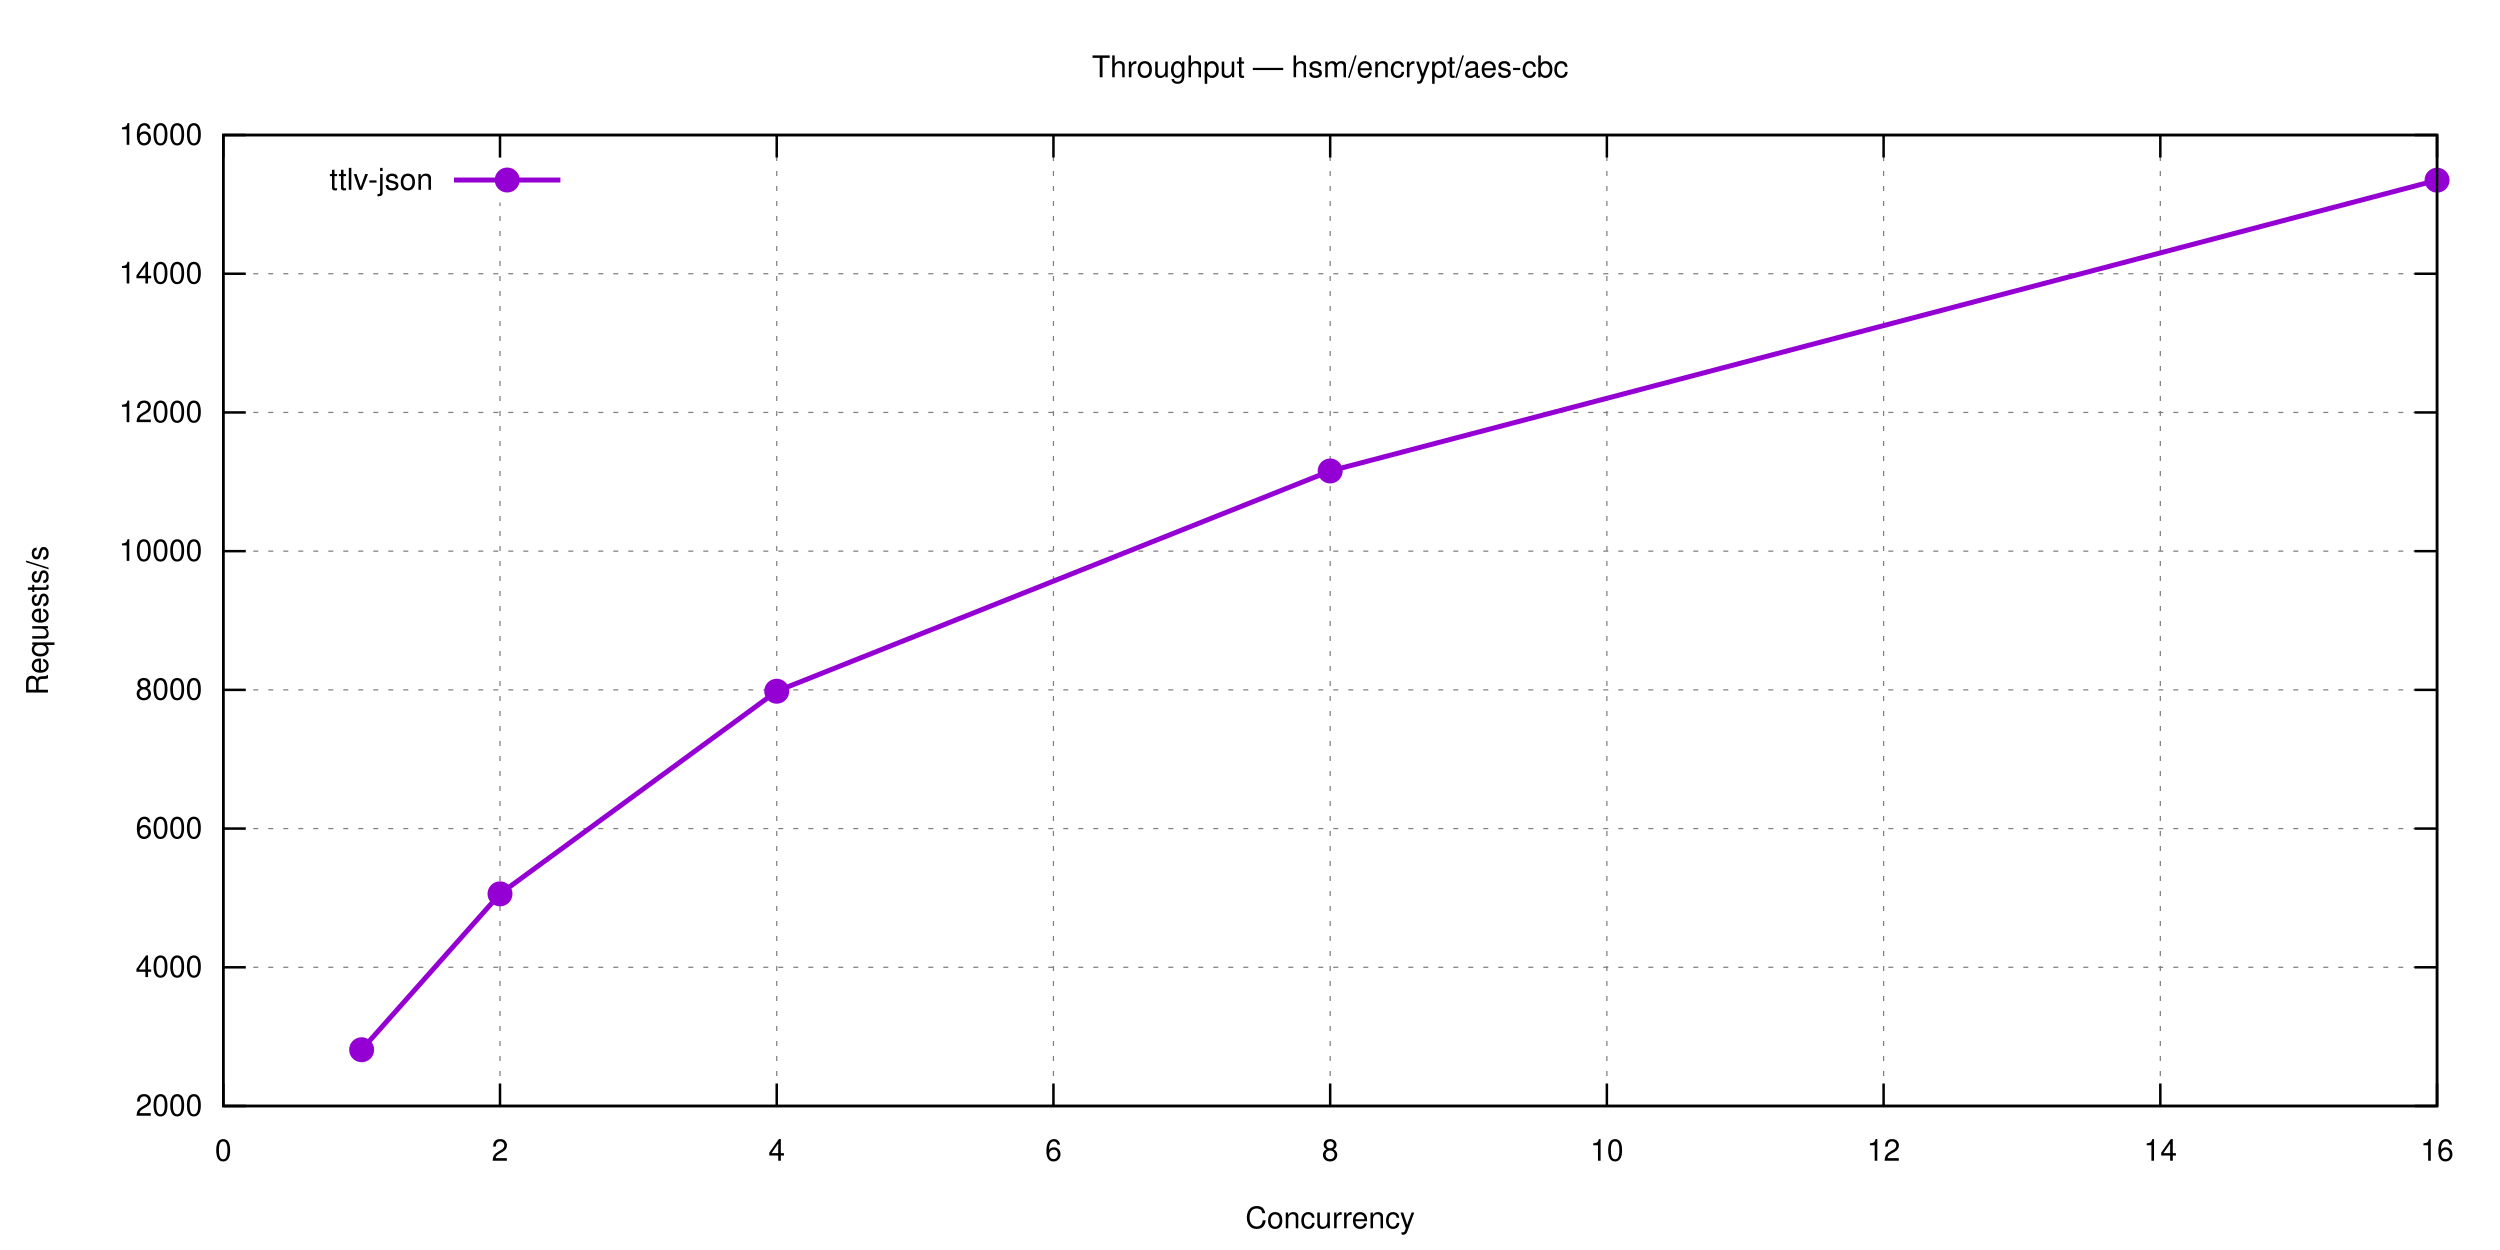
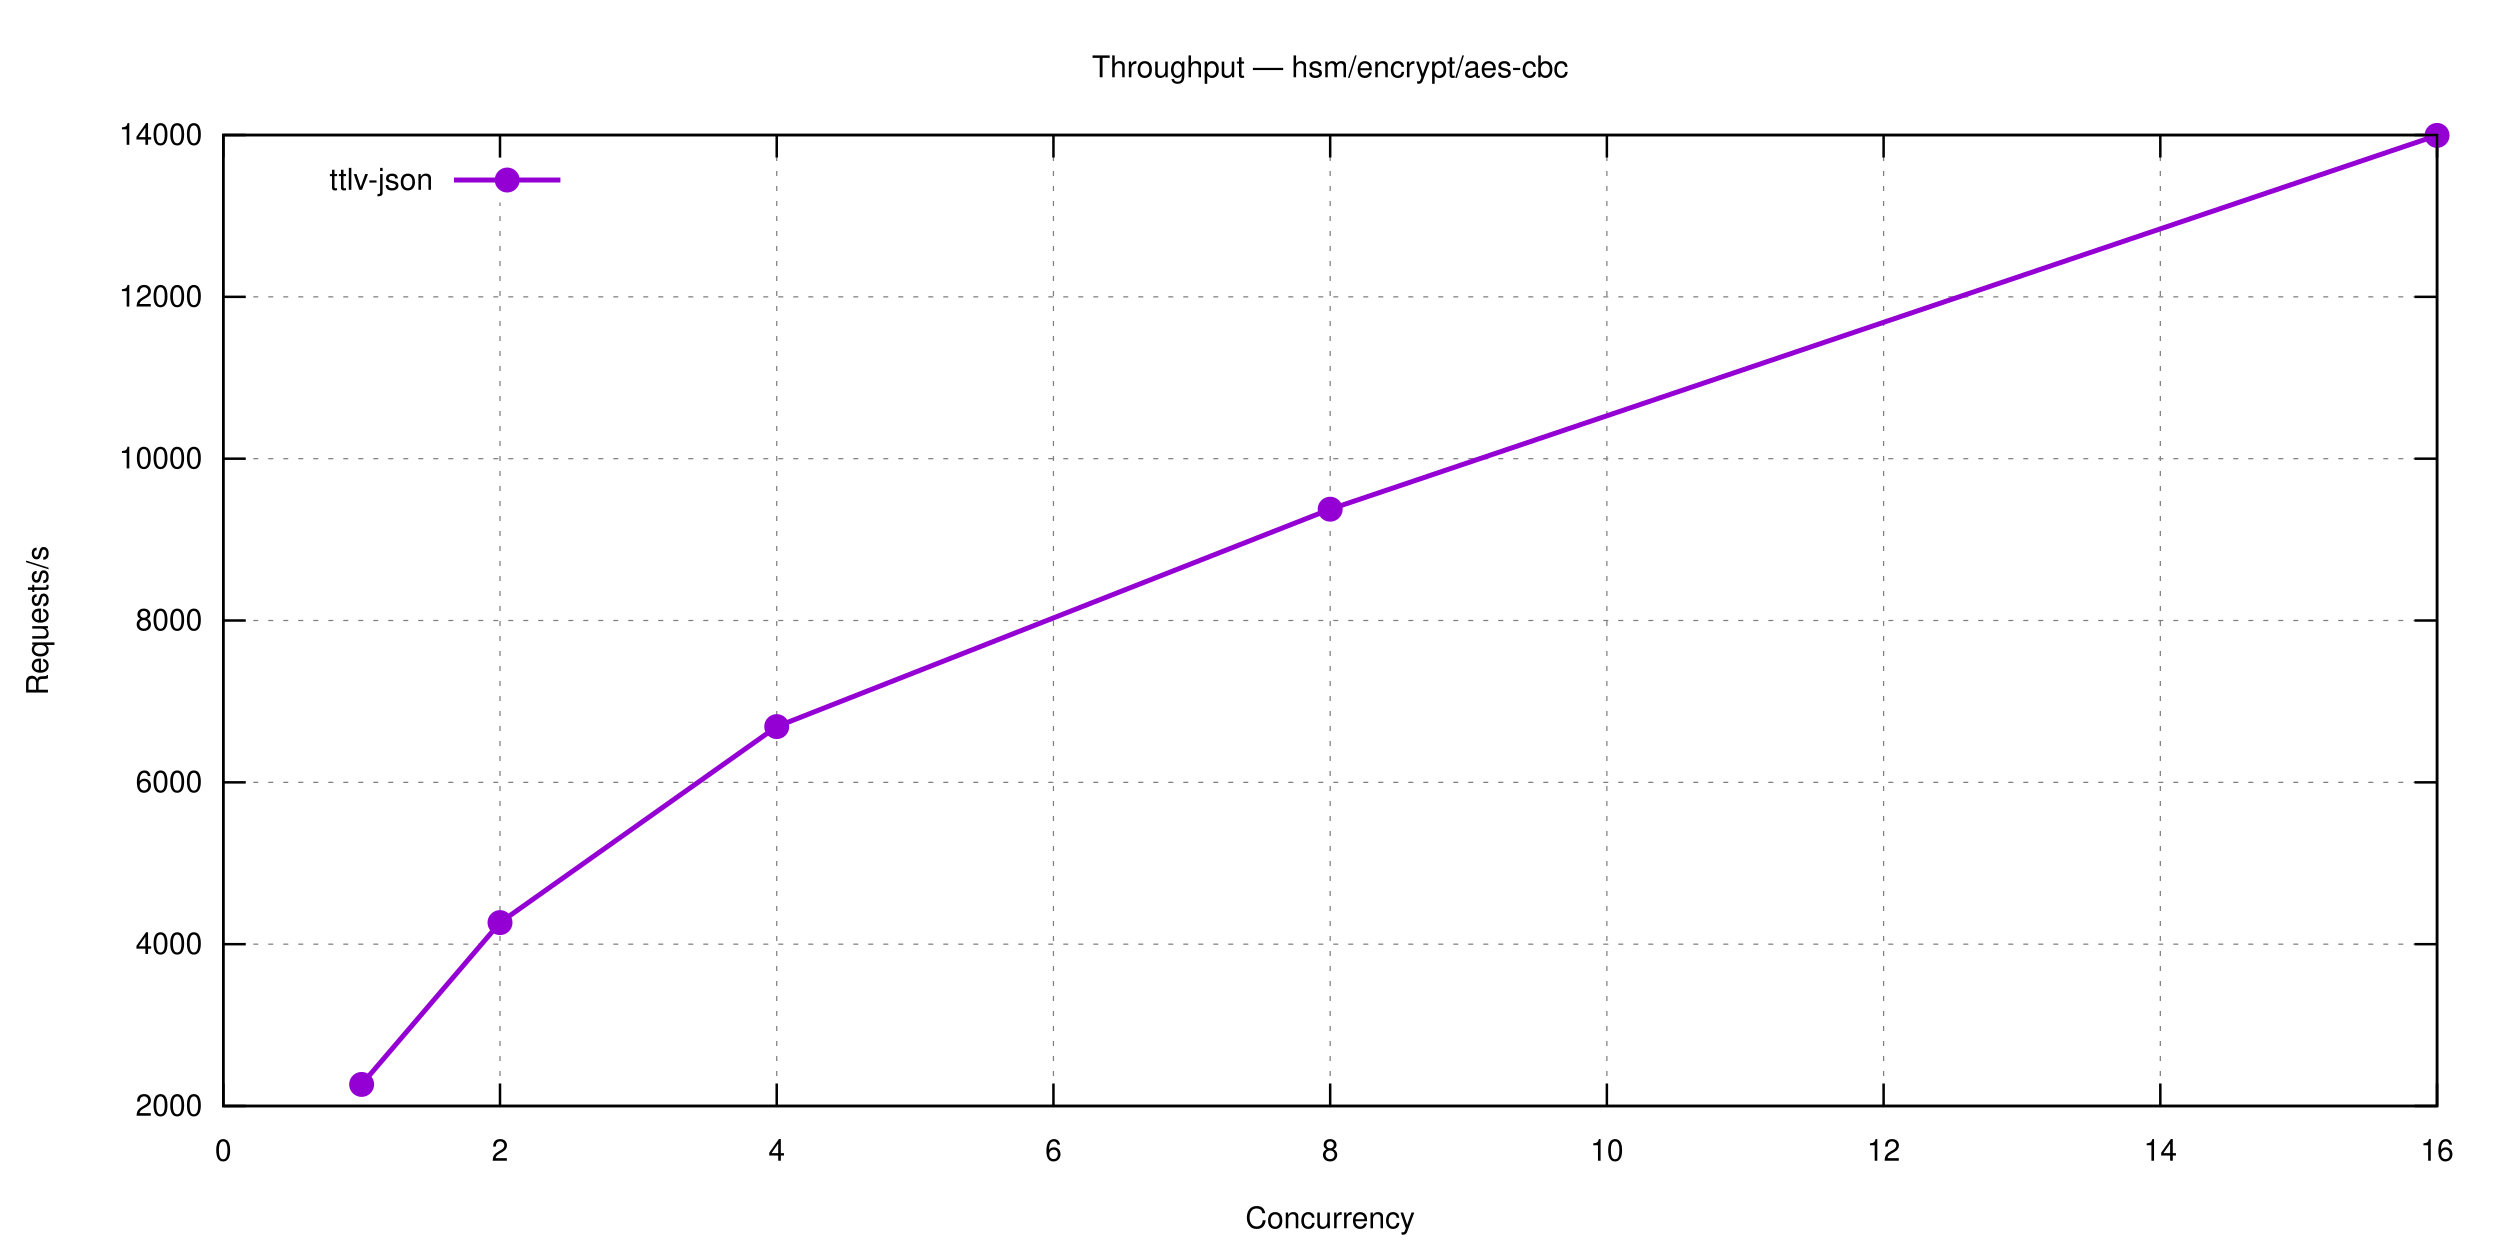
<svg xmlns="http://www.w3.org/2000/svg" xmlns:xlink="http://www.w3.org/1999/xlink" width="1000" height="500" viewBox="0 0 1000 500">
  <g id="gnuplot_canvas">
    <rect x="0" y="0" width="1000" height="500" fill="none" />
    <defs>
      <circle id="gpDot" r="0.5" stroke-width="0.5" stroke="currentColor" />
      <path id="gpPt0" stroke-width="0.222" stroke="currentColor" d="M-1,0 h2 M0,-1 v2" />
      <path id="gpPt1" stroke-width="0.222" stroke="currentColor" d="M-1,-1 L1,1 M1,-1 L-1,1" />
      <path id="gpPt2" stroke-width="0.222" stroke="currentColor" d="M-1,0 L1,0 M0,-1 L0,1 M-1,-1 L1,1 M-1,1 L1,-1" />
      <rect id="gpPt3" stroke-width="0.222" stroke="currentColor" x="-1" y="-1" width="2" height="2" />
      <rect id="gpPt4" stroke-width="0.222" stroke="currentColor" fill="currentColor" x="-1" y="-1" width="2" height="2" />
      <circle id="gpPt5" stroke-width="0.222" stroke="currentColor" cx="0" cy="0" r="1" />
      <use xlink:href="#gpPt5" id="gpPt6" fill="currentColor" stroke="none" />
      <path id="gpPt7" stroke-width="0.222" stroke="currentColor" d="M0,-1.33 L-1.33,0.67 L1.33,0.67 z" />
      <use xlink:href="#gpPt7" id="gpPt8" fill="currentColor" stroke="none" />
      <use xlink:href="#gpPt7" id="gpPt9" stroke="currentColor" transform="rotate(180)" />
      <use xlink:href="#gpPt9" id="gpPt10" fill="currentColor" stroke="none" />
      <use xlink:href="#gpPt3" id="gpPt11" stroke="currentColor" transform="rotate(45)" />
      <use xlink:href="#gpPt11" id="gpPt12" fill="currentColor" stroke="none" />
      <path id="gpPt13" stroke-width="0.222" stroke="currentColor" d="M0,1.330 L1.265,0.411 L0.782,-1.067 L-0.782,-1.076 L-1.265,0.411 z" />
      <use xlink:href="#gpPt13" id="gpPt14" fill="currentColor" stroke="none" />
      <filter id="textbox" filterUnits="objectBoundingBox" x="0" y="0" height="1" width="1">
        <feFlood flood-color="white" flood-opacity="1" result="bgnd" />
        <feComposite in="SourceGraphic" in2="bgnd" operator="atop" />
      </filter>
      <filter id="greybox" filterUnits="objectBoundingBox" x="0" y="0" height="1" width="1">
        <feFlood flood-color="lightgrey" flood-opacity="1" result="grey" />
        <feComposite in="SourceGraphic" in2="grey" operator="atop" />
      </filter>
    </defs>
    <g fill="none" color="white" stroke="currentColor" stroke-width="1.00" stroke-linecap="butt" stroke-linejoin="miter">
</g>
    <g fill="none" color="black" stroke="currentColor" stroke-width="1.00" stroke-linecap="butt" stroke-linejoin="miter">
</g>
    <g fill="none" color="black" stroke="black" stroke-width="0.50" stroke-linecap="butt" stroke-linejoin="miter">
</g>
    <g fill="none" color="gray" stroke="currentColor" stroke-width="0.50" stroke-linecap="butt" stroke-linejoin="miter">
      <path stroke="gray" stroke-dasharray="2,4" class="gridline" d="M89.31,442.40 L974.82,442.40  " />
    </g>
    <g fill="none" color="gray" stroke="gray" stroke-width="1.00" stroke-linecap="butt" stroke-linejoin="miter">
</g>
    <g fill="none" color="black" stroke="currentColor" stroke-width="1.00" stroke-linecap="butt" stroke-linejoin="miter">
      <path stroke="black" d="M89.31,442.40 L98.31,442.40 M974.82,442.40 L965.82,442.40  " />
      <g transform="translate(80.92,446.30)" stroke="none" fill="black" font-family="Helvetica" font-size="12.00" text-anchor="end">
        <text>
          <tspan font-family="Helvetica"> 2000</tspan>
        </text>
      </g>
    </g>
    <g fill="none" color="black" stroke="currentColor" stroke-width="1.00" stroke-linecap="butt" stroke-linejoin="miter">
</g>
    <g fill="none" color="black" stroke="black" stroke-width="0.50" stroke-linecap="butt" stroke-linejoin="miter">
</g>
    <g fill="none" color="gray" stroke="currentColor" stroke-width="0.50" stroke-linecap="butt" stroke-linejoin="miter">
-       <path stroke="gray" stroke-dasharray="2,4" class="gridline" d="M89.31,386.92 L974.82,386.92  " />
-     </g>
-     <g fill="none" color="gray" stroke="gray" stroke-width="1.00" stroke-linecap="butt" stroke-linejoin="miter">
- </g>
-     <g fill="none" color="black" stroke="currentColor" stroke-width="1.00" stroke-linecap="butt" stroke-linejoin="miter">
-       <path stroke="black" d="M89.31,386.92 L98.31,386.92 M974.82,386.92 L965.82,386.92  " />
-       <g transform="translate(80.92,390.82)" stroke="none" fill="black" font-family="Helvetica" font-size="12.00" text-anchor="end">
+       <path stroke="gray" stroke-dasharray="2,4" class="gridline" d="M89.31,377.67 L974.82,377.67  " />
+     </g>
+     <g fill="none" color="gray" stroke="gray" stroke-width="1.00" stroke-linecap="butt" stroke-linejoin="miter">
+ </g>
+     <g fill="none" color="black" stroke="currentColor" stroke-width="1.00" stroke-linecap="butt" stroke-linejoin="miter">
+       <path stroke="black" d="M89.31,377.67 L98.31,377.67 M974.82,377.67 L965.82,377.67  " />
+       <g transform="translate(80.92,381.57)" stroke="none" fill="black" font-family="Helvetica" font-size="12.00" text-anchor="end">
        <text>
          <tspan font-family="Helvetica"> 4000</tspan>
        </text>
      </g>
    </g>
    <g fill="none" color="black" stroke="currentColor" stroke-width="1.00" stroke-linecap="butt" stroke-linejoin="miter">
</g>
    <g fill="none" color="black" stroke="black" stroke-width="0.50" stroke-linecap="butt" stroke-linejoin="miter">
</g>
    <g fill="none" color="gray" stroke="currentColor" stroke-width="0.50" stroke-linecap="butt" stroke-linejoin="miter">
-       <path stroke="gray" stroke-dasharray="2,4" class="gridline" d="M89.31,331.43 L974.82,331.43  " />
-     </g>
-     <g fill="none" color="gray" stroke="gray" stroke-width="1.00" stroke-linecap="butt" stroke-linejoin="miter">
- </g>
-     <g fill="none" color="black" stroke="currentColor" stroke-width="1.00" stroke-linecap="butt" stroke-linejoin="miter">
-       <path stroke="black" d="M89.31,331.43 L98.31,331.43 M974.82,331.43 L965.82,331.43  " />
-       <g transform="translate(80.92,335.33)" stroke="none" fill="black" font-family="Helvetica" font-size="12.00" text-anchor="end">
+       <path stroke="gray" stroke-dasharray="2,4" class="gridline" d="M89.31,312.94 L974.82,312.94  " />
+     </g>
+     <g fill="none" color="gray" stroke="gray" stroke-width="1.00" stroke-linecap="butt" stroke-linejoin="miter">
+ </g>
+     <g fill="none" color="black" stroke="currentColor" stroke-width="1.00" stroke-linecap="butt" stroke-linejoin="miter">
+       <path stroke="black" d="M89.31,312.94 L98.31,312.94 M974.82,312.94 L965.82,312.94  " />
+       <g transform="translate(80.92,316.84)" stroke="none" fill="black" font-family="Helvetica" font-size="12.00" text-anchor="end">
        <text>
          <tspan font-family="Helvetica"> 6000</tspan>
        </text>
      </g>
    </g>
    <g fill="none" color="black" stroke="currentColor" stroke-width="1.00" stroke-linecap="butt" stroke-linejoin="miter">
</g>
    <g fill="none" color="black" stroke="black" stroke-width="0.50" stroke-linecap="butt" stroke-linejoin="miter">
</g>
    <g fill="none" color="gray" stroke="currentColor" stroke-width="0.50" stroke-linecap="butt" stroke-linejoin="miter">
-       <path stroke="gray" stroke-dasharray="2,4" class="gridline" d="M89.31,275.95 L974.82,275.95  " />
-     </g>
-     <g fill="none" color="gray" stroke="gray" stroke-width="1.00" stroke-linecap="butt" stroke-linejoin="miter">
- </g>
-     <g fill="none" color="black" stroke="currentColor" stroke-width="1.00" stroke-linecap="butt" stroke-linejoin="miter">
-       <path stroke="black" d="M89.31,275.95 L98.31,275.95 M974.82,275.95 L965.82,275.95  " />
-       <g transform="translate(80.92,279.85)" stroke="none" fill="black" font-family="Helvetica" font-size="12.00" text-anchor="end">
+       <path stroke="gray" stroke-dasharray="2,4" class="gridline" d="M89.31,248.20 L974.82,248.20  " />
+     </g>
+     <g fill="none" color="gray" stroke="gray" stroke-width="1.00" stroke-linecap="butt" stroke-linejoin="miter">
+ </g>
+     <g fill="none" color="black" stroke="currentColor" stroke-width="1.00" stroke-linecap="butt" stroke-linejoin="miter">
+       <path stroke="black" d="M89.31,248.20 L98.31,248.20 M974.82,248.20 L965.82,248.20  " />
+       <g transform="translate(80.92,252.10)" stroke="none" fill="black" font-family="Helvetica" font-size="12.00" text-anchor="end">
        <text>
          <tspan font-family="Helvetica"> 8000</tspan>
        </text>
      </g>
    </g>
    <g fill="none" color="black" stroke="currentColor" stroke-width="1.00" stroke-linecap="butt" stroke-linejoin="miter">
</g>
    <g fill="none" color="black" stroke="black" stroke-width="0.50" stroke-linecap="butt" stroke-linejoin="miter">
</g>
    <g fill="none" color="gray" stroke="currentColor" stroke-width="0.50" stroke-linecap="butt" stroke-linejoin="miter">
-       <path stroke="gray" stroke-dasharray="2,4" class="gridline" d="M89.31,220.46 L974.82,220.46  " />
-     </g>
-     <g fill="none" color="gray" stroke="gray" stroke-width="1.00" stroke-linecap="butt" stroke-linejoin="miter">
- </g>
-     <g fill="none" color="black" stroke="currentColor" stroke-width="1.00" stroke-linecap="butt" stroke-linejoin="miter">
-       <path stroke="black" d="M89.31,220.46 L98.31,220.46 M974.82,220.46 L965.82,220.46  " />
-       <g transform="translate(80.92,224.36)" stroke="none" fill="black" font-family="Helvetica" font-size="12.00" text-anchor="end">
+       <path stroke="gray" stroke-dasharray="2,4" class="gridline" d="M89.31,183.47 L974.82,183.47  " />
+     </g>
+     <g fill="none" color="gray" stroke="gray" stroke-width="1.00" stroke-linecap="butt" stroke-linejoin="miter">
+ </g>
+     <g fill="none" color="black" stroke="currentColor" stroke-width="1.00" stroke-linecap="butt" stroke-linejoin="miter">
+       <path stroke="black" d="M89.31,183.47 L98.31,183.47 M974.82,183.47 L965.82,183.47  " />
+       <g transform="translate(80.92,187.37)" stroke="none" fill="black" font-family="Helvetica" font-size="12.00" text-anchor="end">
        <text>
          <tspan font-family="Helvetica"> 10000</tspan>
        </text>
      </g>
    </g>
    <g fill="none" color="black" stroke="currentColor" stroke-width="1.00" stroke-linecap="butt" stroke-linejoin="miter">
</g>
    <g fill="none" color="black" stroke="black" stroke-width="0.50" stroke-linecap="butt" stroke-linejoin="miter">
</g>
    <g fill="none" color="gray" stroke="currentColor" stroke-width="0.50" stroke-linecap="butt" stroke-linejoin="miter">
-       <path stroke="gray" stroke-dasharray="2,4" class="gridline" d="M89.31,164.98 L974.82,164.98  " />
-     </g>
-     <g fill="none" color="gray" stroke="gray" stroke-width="1.00" stroke-linecap="butt" stroke-linejoin="miter">
- </g>
-     <g fill="none" color="black" stroke="currentColor" stroke-width="1.00" stroke-linecap="butt" stroke-linejoin="miter">
-       <path stroke="black" d="M89.31,164.98 L98.31,164.98 M974.82,164.98 L965.82,164.98  " />
-       <g transform="translate(80.92,168.88)" stroke="none" fill="black" font-family="Helvetica" font-size="12.00" text-anchor="end">
+       <path stroke="gray" stroke-dasharray="2,4" class="gridline" d="M89.31,118.74 L974.82,118.74  " />
+     </g>
+     <g fill="none" color="gray" stroke="gray" stroke-width="1.00" stroke-linecap="butt" stroke-linejoin="miter">
+ </g>
+     <g fill="none" color="black" stroke="currentColor" stroke-width="1.00" stroke-linecap="butt" stroke-linejoin="miter">
+       <path stroke="black" d="M89.31,118.74 L98.31,118.74 M974.82,118.74 L965.82,118.74  " />
+       <g transform="translate(80.92,122.64)" stroke="none" fill="black" font-family="Helvetica" font-size="12.00" text-anchor="end">
        <text>
          <tspan font-family="Helvetica"> 12000</tspan>
-         </text>
-       </g>
-     </g>
-     <g fill="none" color="black" stroke="currentColor" stroke-width="1.00" stroke-linecap="butt" stroke-linejoin="miter">
- </g>
-     <g fill="none" color="black" stroke="black" stroke-width="0.50" stroke-linecap="butt" stroke-linejoin="miter">
- </g>
-     <g fill="none" color="gray" stroke="currentColor" stroke-width="0.50" stroke-linecap="butt" stroke-linejoin="miter">
-       <path stroke="gray" stroke-dasharray="2,4" class="gridline" d="M89.31,109.49 L974.82,109.49  " />
-     </g>
-     <g fill="none" color="gray" stroke="gray" stroke-width="1.00" stroke-linecap="butt" stroke-linejoin="miter">
- </g>
-     <g fill="none" color="black" stroke="currentColor" stroke-width="1.00" stroke-linecap="butt" stroke-linejoin="miter">
-       <path stroke="black" d="M89.31,109.49 L98.31,109.49 M974.82,109.49 L965.82,109.49  " />
-       <g transform="translate(80.92,113.39)" stroke="none" fill="black" font-family="Helvetica" font-size="12.00" text-anchor="end">
-         <text>
-           <tspan font-family="Helvetica"> 14000</tspan>
        </text>
      </g>
    </g>
    <g fill="none" color="black" stroke="currentColor" stroke-width="1.00" stroke-linecap="butt" stroke-linejoin="miter">
</g>
    <g fill="none" color="black" stroke="black" stroke-width="0.50" stroke-linecap="butt" stroke-linejoin="miter">
</g>
    <g fill="none" color="gray" stroke="currentColor" stroke-width="0.50" stroke-linecap="butt" stroke-linejoin="miter">
      <path stroke="gray" stroke-dasharray="2,4" class="gridline" d="M89.31,54.01 L974.82,54.01  " />
    </g>
    <g fill="none" color="gray" stroke="gray" stroke-width="1.00" stroke-linecap="butt" stroke-linejoin="miter">
</g>
    <g fill="none" color="black" stroke="currentColor" stroke-width="1.00" stroke-linecap="butt" stroke-linejoin="miter">
      <path stroke="black" d="M89.31,54.01 L98.31,54.01 M974.82,54.01 L965.82,54.01  " />
      <g transform="translate(80.92,57.91)" stroke="none" fill="black" font-family="Helvetica" font-size="12.00" text-anchor="end">
        <text>
-           <tspan font-family="Helvetica"> 16000</tspan>
+           <tspan font-family="Helvetica"> 14000</tspan>
        </text>
      </g>
    </g>
    <g fill="none" color="black" stroke="currentColor" stroke-width="1.00" stroke-linecap="butt" stroke-linejoin="miter">
</g>
    <g fill="none" color="black" stroke="black" stroke-width="0.50" stroke-linecap="butt" stroke-linejoin="miter">
</g>
    <g fill="none" color="gray" stroke="currentColor" stroke-width="0.50" stroke-linecap="butt" stroke-linejoin="miter">
      <path stroke="gray" stroke-dasharray="2,4" class="gridline" d="M89.31,442.40 L89.31,54.01  " />
    </g>
    <g fill="none" color="gray" stroke="gray" stroke-width="1.00" stroke-linecap="butt" stroke-linejoin="miter">
</g>
    <g fill="none" color="black" stroke="currentColor" stroke-width="1.00" stroke-linecap="butt" stroke-linejoin="miter">
      <path stroke="black" d="M89.31,442.40 L89.31,433.40 M89.31,54.01 L89.31,63.01  " />
      <g transform="translate(89.31,464.30)" stroke="none" fill="black" font-family="Helvetica" font-size="12.00" text-anchor="middle">
        <text>
          <tspan font-family="Helvetica"> 0</tspan>
        </text>
      </g>
    </g>
    <g fill="none" color="black" stroke="currentColor" stroke-width="1.00" stroke-linecap="butt" stroke-linejoin="miter">
</g>
    <g fill="none" color="black" stroke="black" stroke-width="0.50" stroke-linecap="butt" stroke-linejoin="miter">
</g>
    <g fill="none" color="gray" stroke="currentColor" stroke-width="0.50" stroke-linecap="butt" stroke-linejoin="miter">
      <path stroke="gray" stroke-dasharray="2,4" class="gridline" d="M200.00,442.40 L200.00,81.01 M200.00,63.01 L200.00,54.01  " />
    </g>
    <g fill="none" color="gray" stroke="gray" stroke-width="1.00" stroke-linecap="butt" stroke-linejoin="miter">
</g>
    <g fill="none" color="black" stroke="currentColor" stroke-width="1.00" stroke-linecap="butt" stroke-linejoin="miter">
      <path stroke="black" d="M200.00,442.40 L200.00,433.40 M200.00,54.01 L200.00,63.01  " />
      <g transform="translate(200.00,464.30)" stroke="none" fill="black" font-family="Helvetica" font-size="12.00" text-anchor="middle">
        <text>
          <tspan font-family="Helvetica"> 2</tspan>
        </text>
      </g>
    </g>
    <g fill="none" color="black" stroke="currentColor" stroke-width="1.00" stroke-linecap="butt" stroke-linejoin="miter">
</g>
    <g fill="none" color="black" stroke="black" stroke-width="0.50" stroke-linecap="butt" stroke-linejoin="miter">
</g>
    <g fill="none" color="gray" stroke="currentColor" stroke-width="0.50" stroke-linecap="butt" stroke-linejoin="miter">
      <path stroke="gray" stroke-dasharray="2,4" class="gridline" d="M310.69,442.40 L310.69,54.01  " />
    </g>
    <g fill="none" color="gray" stroke="gray" stroke-width="1.00" stroke-linecap="butt" stroke-linejoin="miter">
</g>
    <g fill="none" color="black" stroke="currentColor" stroke-width="1.00" stroke-linecap="butt" stroke-linejoin="miter">
      <path stroke="black" d="M310.69,442.40 L310.69,433.40 M310.69,54.01 L310.69,63.01  " />
      <g transform="translate(310.69,464.30)" stroke="none" fill="black" font-family="Helvetica" font-size="12.00" text-anchor="middle">
        <text>
          <tspan font-family="Helvetica"> 4</tspan>
        </text>
      </g>
    </g>
    <g fill="none" color="black" stroke="currentColor" stroke-width="1.00" stroke-linecap="butt" stroke-linejoin="miter">
</g>
    <g fill="none" color="black" stroke="black" stroke-width="0.50" stroke-linecap="butt" stroke-linejoin="miter">
</g>
    <g fill="none" color="gray" stroke="currentColor" stroke-width="0.50" stroke-linecap="butt" stroke-linejoin="miter">
      <path stroke="gray" stroke-dasharray="2,4" class="gridline" d="M421.38,442.40 L421.38,54.01  " />
    </g>
    <g fill="none" color="gray" stroke="gray" stroke-width="1.00" stroke-linecap="butt" stroke-linejoin="miter">
</g>
    <g fill="none" color="black" stroke="currentColor" stroke-width="1.00" stroke-linecap="butt" stroke-linejoin="miter">
      <path stroke="black" d="M421.38,442.40 L421.38,433.40 M421.38,54.01 L421.38,63.01  " />
      <g transform="translate(421.38,464.30)" stroke="none" fill="black" font-family="Helvetica" font-size="12.00" text-anchor="middle">
        <text>
          <tspan font-family="Helvetica"> 6</tspan>
        </text>
      </g>
    </g>
    <g fill="none" color="black" stroke="currentColor" stroke-width="1.00" stroke-linecap="butt" stroke-linejoin="miter">
</g>
    <g fill="none" color="black" stroke="black" stroke-width="0.50" stroke-linecap="butt" stroke-linejoin="miter">
</g>
    <g fill="none" color="gray" stroke="currentColor" stroke-width="0.50" stroke-linecap="butt" stroke-linejoin="miter">
      <path stroke="gray" stroke-dasharray="2,4" class="gridline" d="M532.07,442.40 L532.07,54.01  " />
    </g>
    <g fill="none" color="gray" stroke="gray" stroke-width="1.00" stroke-linecap="butt" stroke-linejoin="miter">
</g>
    <g fill="none" color="black" stroke="currentColor" stroke-width="1.00" stroke-linecap="butt" stroke-linejoin="miter">
      <path stroke="black" d="M532.07,442.40 L532.07,433.40 M532.07,54.01 L532.07,63.01  " />
      <g transform="translate(532.07,464.30)" stroke="none" fill="black" font-family="Helvetica" font-size="12.00" text-anchor="middle">
        <text>
          <tspan font-family="Helvetica"> 8</tspan>
        </text>
      </g>
    </g>
    <g fill="none" color="black" stroke="currentColor" stroke-width="1.00" stroke-linecap="butt" stroke-linejoin="miter">
</g>
    <g fill="none" color="black" stroke="black" stroke-width="0.50" stroke-linecap="butt" stroke-linejoin="miter">
</g>
    <g fill="none" color="gray" stroke="currentColor" stroke-width="0.50" stroke-linecap="butt" stroke-linejoin="miter">
      <path stroke="gray" stroke-dasharray="2,4" class="gridline" d="M642.75,442.40 L642.75,54.01  " />
    </g>
    <g fill="none" color="gray" stroke="gray" stroke-width="1.00" stroke-linecap="butt" stroke-linejoin="miter">
</g>
    <g fill="none" color="black" stroke="currentColor" stroke-width="1.00" stroke-linecap="butt" stroke-linejoin="miter">
      <path stroke="black" d="M642.75,442.40 L642.75,433.40 M642.75,54.01 L642.75,63.01  " />
      <g transform="translate(642.75,464.30)" stroke="none" fill="black" font-family="Helvetica" font-size="12.00" text-anchor="middle">
        <text>
          <tspan font-family="Helvetica"> 10</tspan>
        </text>
      </g>
    </g>
    <g fill="none" color="black" stroke="currentColor" stroke-width="1.00" stroke-linecap="butt" stroke-linejoin="miter">
</g>
    <g fill="none" color="black" stroke="black" stroke-width="0.50" stroke-linecap="butt" stroke-linejoin="miter">
</g>
    <g fill="none" color="gray" stroke="currentColor" stroke-width="0.50" stroke-linecap="butt" stroke-linejoin="miter">
      <path stroke="gray" stroke-dasharray="2,4" class="gridline" d="M753.44,442.40 L753.44,54.01  " />
    </g>
    <g fill="none" color="gray" stroke="gray" stroke-width="1.00" stroke-linecap="butt" stroke-linejoin="miter">
</g>
    <g fill="none" color="black" stroke="currentColor" stroke-width="1.00" stroke-linecap="butt" stroke-linejoin="miter">
      <path stroke="black" d="M753.44,442.40 L753.44,433.40 M753.44,54.01 L753.44,63.01  " />
      <g transform="translate(753.44,464.30)" stroke="none" fill="black" font-family="Helvetica" font-size="12.00" text-anchor="middle">
        <text>
          <tspan font-family="Helvetica"> 12</tspan>
        </text>
      </g>
    </g>
    <g fill="none" color="black" stroke="currentColor" stroke-width="1.00" stroke-linecap="butt" stroke-linejoin="miter">
</g>
    <g fill="none" color="black" stroke="black" stroke-width="0.50" stroke-linecap="butt" stroke-linejoin="miter">
</g>
    <g fill="none" color="gray" stroke="currentColor" stroke-width="0.50" stroke-linecap="butt" stroke-linejoin="miter">
      <path stroke="gray" stroke-dasharray="2,4" class="gridline" d="M864.13,442.40 L864.13,54.01  " />
    </g>
    <g fill="none" color="gray" stroke="gray" stroke-width="1.00" stroke-linecap="butt" stroke-linejoin="miter">
</g>
    <g fill="none" color="black" stroke="currentColor" stroke-width="1.00" stroke-linecap="butt" stroke-linejoin="miter">
      <path stroke="black" d="M864.13,442.40 L864.13,433.40 M864.13,54.01 L864.13,63.01  " />
      <g transform="translate(864.13,464.30)" stroke="none" fill="black" font-family="Helvetica" font-size="12.00" text-anchor="middle">
        <text>
          <tspan font-family="Helvetica"> 14</tspan>
        </text>
      </g>
    </g>
    <g fill="none" color="black" stroke="currentColor" stroke-width="1.00" stroke-linecap="butt" stroke-linejoin="miter">
</g>
    <g fill="none" color="black" stroke="black" stroke-width="0.50" stroke-linecap="butt" stroke-linejoin="miter">
</g>
    <g fill="none" color="gray" stroke="currentColor" stroke-width="0.50" stroke-linecap="butt" stroke-linejoin="miter">
      <path stroke="gray" stroke-dasharray="2,4" class="gridline" d="M974.82,442.40 L974.82,54.01  " />
    </g>
    <g fill="none" color="gray" stroke="gray" stroke-width="1.00" stroke-linecap="butt" stroke-linejoin="miter">
</g>
    <g fill="none" color="black" stroke="currentColor" stroke-width="1.00" stroke-linecap="butt" stroke-linejoin="miter">
      <path stroke="black" d="M974.82,442.40 L974.82,433.40 M974.82,54.01 L974.82,63.01  " />
      <g transform="translate(974.82,464.30)" stroke="none" fill="black" font-family="Helvetica" font-size="12.00" text-anchor="middle">
        <text>
          <tspan font-family="Helvetica"> 16</tspan>
        </text>
      </g>
    </g>
    <g fill="none" color="black" stroke="currentColor" stroke-width="1.00" stroke-linecap="butt" stroke-linejoin="miter">
</g>
    <g fill="none" color="black" stroke="currentColor" stroke-width="1.00" stroke-linecap="butt" stroke-linejoin="miter">
      <path stroke="black" d="M89.31,54.01 L89.31,442.40 L974.82,442.40 L974.82,54.01 L89.31,54.01 Z  " />
    </g>
    <g fill="none" color="black" stroke="currentColor" stroke-width="1.00" stroke-linecap="butt" stroke-linejoin="miter">
</g>
    <g id="gnuplot_plot_1">
      <g fill="none" color="white" stroke="black" stroke-width="2.00" stroke-linecap="butt" stroke-linejoin="miter">
</g>
      <g fill="none" color="black" stroke="currentColor" stroke-width="2.00" stroke-linecap="butt" stroke-linejoin="miter">
        <g transform="translate(173.21,75.91)" stroke="none" fill="black" font-family="Helvetica" font-size="12.00" text-anchor="end">
          <text>
            <tspan font-family="Helvetica">ttlv-json</tspan>
          </text>
        </g>
      </g>
      <g fill="none" color="black" stroke="currentColor" stroke-width="2.00" stroke-linecap="butt" stroke-linejoin="miter">
-         <path stroke="rgb(148,   0, 211)" d="M181.60,72.01 L224.16,72.01 M144.65,419.90 L200.00,357.54 L310.69,276.49 L532.07,188.39 L974.82,72.07  " />
-         <use xlink:href="#gpPt6" transform="translate(144.65,419.90) scale(4.50)" color="rgb(148,   0, 211)" />
-         <use xlink:href="#gpPt6" transform="translate(200.00,357.54) scale(4.50)" color="rgb(148,   0, 211)" />
-         <use xlink:href="#gpPt6" transform="translate(310.69,276.49) scale(4.50)" color="rgb(148,   0, 211)" />
-         <use xlink:href="#gpPt6" transform="translate(532.07,188.39) scale(4.50)" color="rgb(148,   0, 211)" />
-         <use xlink:href="#gpPt6" transform="translate(974.82,72.07) scale(4.50)" color="rgb(148,   0, 211)" />
+         <path stroke="rgb(148,   0, 211)" d="M181.60,72.01 L224.16,72.01 M144.65,433.77 L200.00,369.04 L310.69,290.64 L532.07,203.68 L974.82,54.16  " />
+         <use xlink:href="#gpPt6" transform="translate(144.65,433.77) scale(4.50)" color="rgb(148,   0, 211)" />
+         <use xlink:href="#gpPt6" transform="translate(200.00,369.04) scale(4.50)" color="rgb(148,   0, 211)" />
+         <use xlink:href="#gpPt6" transform="translate(310.69,290.64) scale(4.50)" color="rgb(148,   0, 211)" />
+         <use xlink:href="#gpPt6" transform="translate(532.07,203.68) scale(4.50)" color="rgb(148,   0, 211)" />
+         <use xlink:href="#gpPt6" transform="translate(974.82,54.16) scale(4.50)" color="rgb(148,   0, 211)" />
        <use xlink:href="#gpPt6" transform="translate(202.88,72.01) scale(4.50)" color="rgb(148,   0, 211)" />
      </g>
    </g>
    <g fill="none" color="black" stroke="currentColor" stroke-width="2.00" stroke-linecap="butt" stroke-linejoin="miter">
</g>
    <g fill="none" color="black" stroke="black" stroke-width="1.00" stroke-linecap="butt" stroke-linejoin="miter">
</g>
    <g fill="none" color="black" stroke="currentColor" stroke-width="1.00" stroke-linecap="butt" stroke-linejoin="miter">
      <path stroke="black" d="M89.31,54.01 L89.31,442.40 L974.82,442.40 L974.82,54.01 L89.31,54.01 Z  " />
      <g transform="translate(19.18,248.21) rotate(270.00)" stroke="none" fill="black" font-family="Helvetica" font-size="12.00" text-anchor="middle">
        <text>
          <tspan font-family="Helvetica">Requests/s</tspan>
        </text>
      </g>
    </g>
    <g fill="none" color="black" stroke="currentColor" stroke-width="1.00" stroke-linecap="butt" stroke-linejoin="miter">
      <g transform="translate(532.06,491.30)" stroke="none" fill="black" font-family="Helvetica" font-size="12.00" text-anchor="middle">
        <text>
          <tspan font-family="Helvetica">Concurrency</tspan>
        </text>
      </g>
    </g>
    <g fill="none" color="black" stroke="currentColor" stroke-width="1.00" stroke-linecap="butt" stroke-linejoin="miter">
</g>
    <g fill="none" color="black" stroke="currentColor" stroke-width="1.00" stroke-linecap="butt" stroke-linejoin="miter">
      <g transform="translate(532.06,30.91)" stroke="none" fill="black" font-family="Helvetica" font-size="12.00" text-anchor="middle">
        <text>
          <tspan font-family="Helvetica">Throughput — hsm/encrypt/aes-cbc</tspan>
        </text>
      </g>
    </g>
    <g fill="none" color="black" stroke="currentColor" stroke-width="1.00" stroke-linecap="butt" stroke-linejoin="miter">
</g>
  </g>
</svg>
